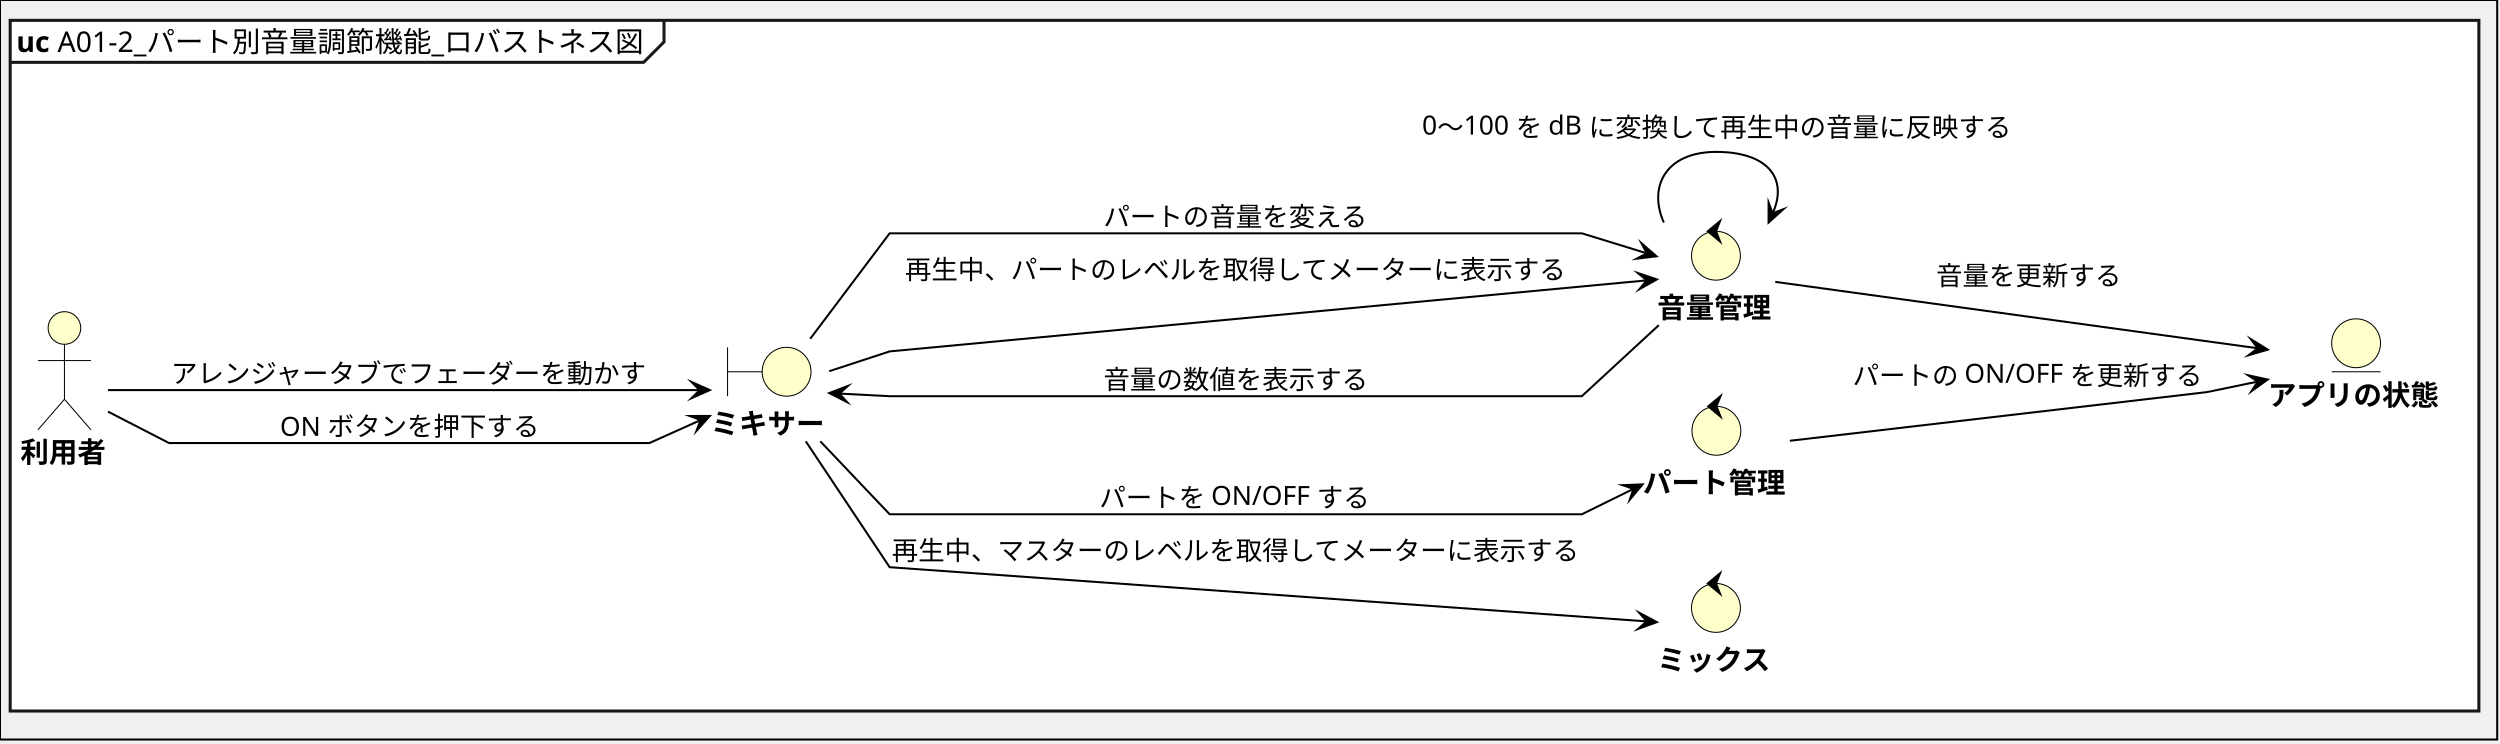
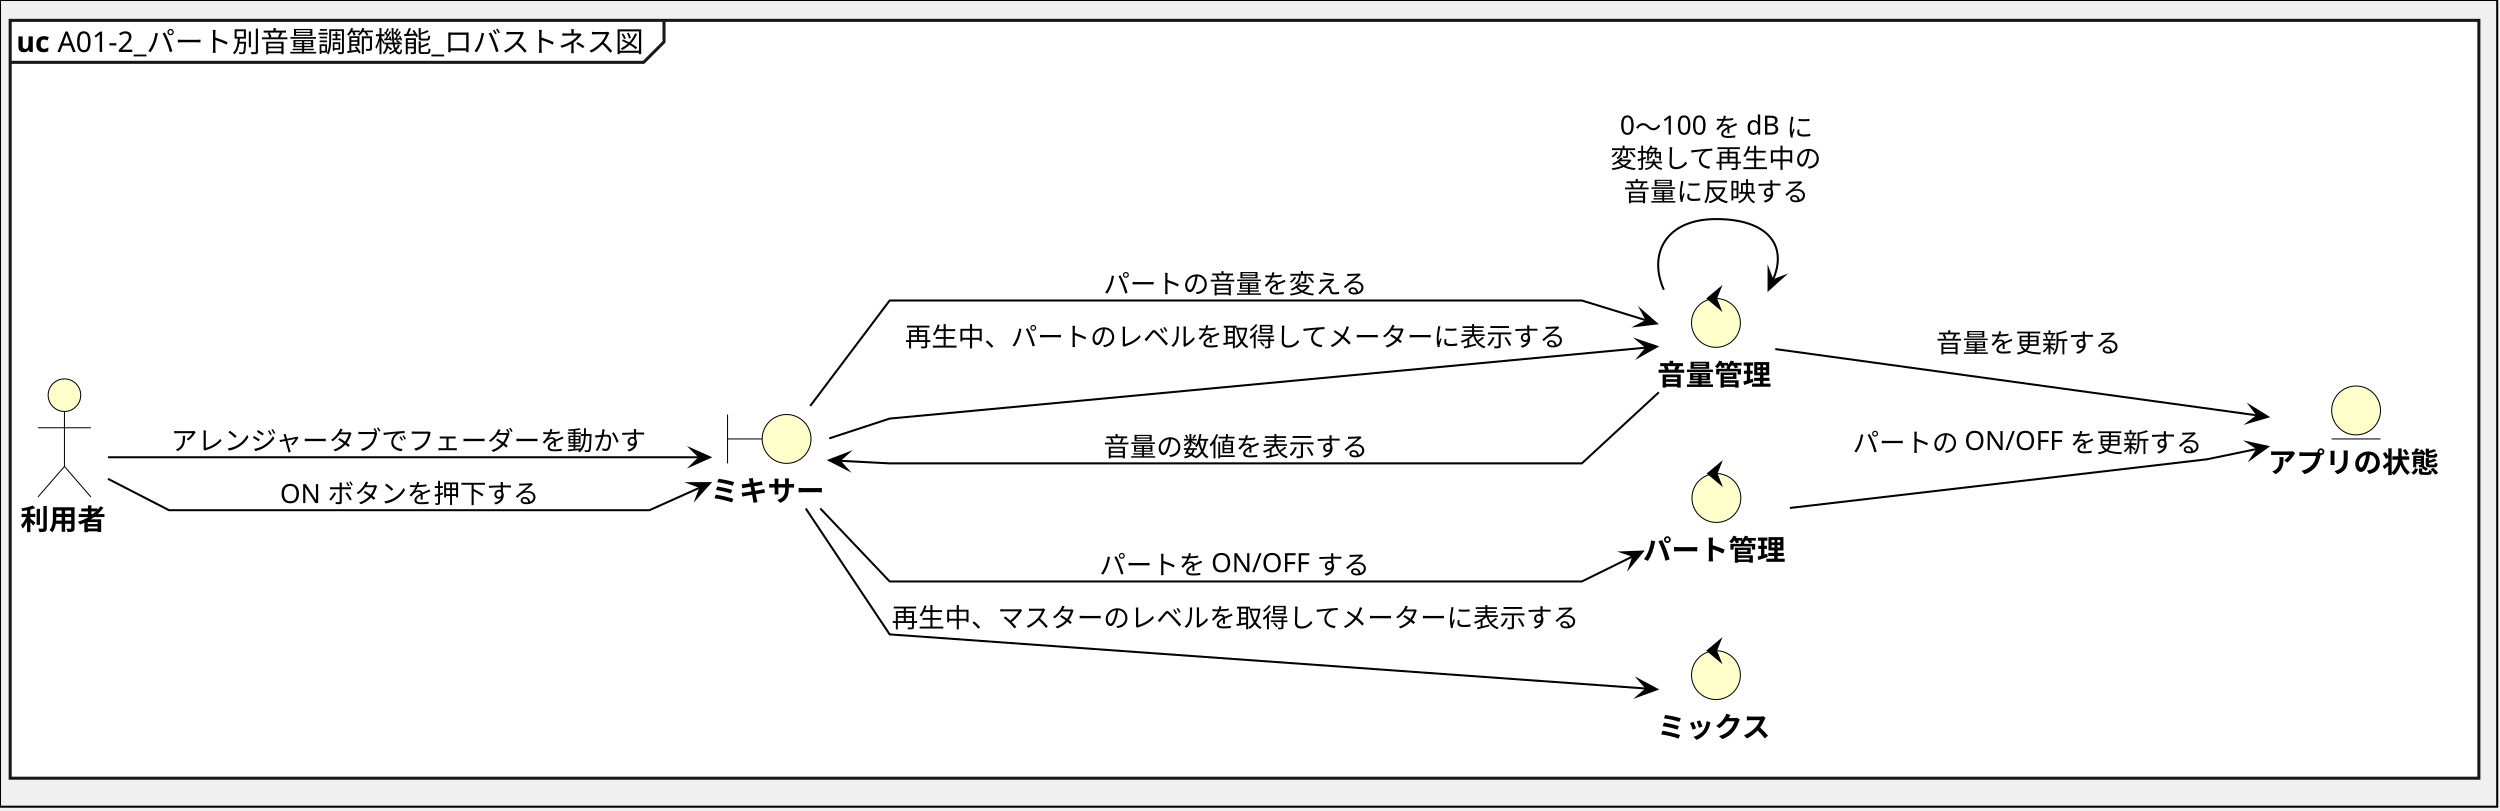
- <svg xmlns="http://www.w3.org/2000/svg" version="1.1" data-diagram-type="DESCRIPTION" style="width:1228px;height:365px;background:#FFFFFF;" width="1228px" height="365px" viewBox="0 0 1228 365" zoomAndPan="magnify" preserveAspectRatio="none" contentStyleType="text/css">
+ <svg xmlns="http://www.w3.org/2000/svg" version="1.1" data-diagram-type="DESCRIPTION" style="width:1228px;height:398px;background:#FFFFFF;" width="1228px" height="398px" viewBox="0 0 1228 398" zoomAndPan="magnify" preserveAspectRatio="none" contentStyleType="text/css">
  <defs />
  <g font-family="sans-serif" lengthAdjust="spacing">
-     <rect x="0" y="0" width="1226.625" height="363.252" fill="none" style="stroke:#000;stroke-width:1;" />
-     <rect x="5" y="10" width="1212.625" height="339.252" fill="#FFF" style="stroke:#181818;stroke-width:1.5;" />
+     <rect x="0" y="0" width="1226.625" height="396.252" fill="none" style="stroke:#000;stroke-width:1;" />
+     <rect x="5" y="10" width="1212.625" height="372.252" fill="#FFF" style="stroke:#181818;stroke-width:1.5;" />
    <path d="M326.158,10 L326.158,20.609 L316.158,30.609 L5,30.609" style="stroke:#181818;stroke-width:1.5;" fill="none" />
    <text x="8" y="25.533" fill="#000" font-size="14" textLength="16.338" font-weight="700">uc</text>
    <text x="28.228" y="25.533" fill="#000" font-size="14" textLength="290.931">A01-2_パート別音量調節機能_ロバストネス図</text>
    <g class="entity" data-qualified-name="A1" id="ent0001" data-source-line="4">
-       <ellipse cx="31.656" cy="161.109" rx="8" ry="8" fill="#FFC" style="stroke:#000;stroke-width:0.5;" />
-       <path d="M31.656,169.109 L31.656,196.109 M18.656,177.109 L44.656,177.109 M31.656,196.109 L18.656,211.109 M31.656,196.109 L44.656,211.109" style="stroke:#000;stroke-width:0.5;" fill="none" />
-       <text x="10" y="227.143" fill="#000" font-size="14" textLength="43.313" font-weight="700">利用者</text>
+       <ellipse cx="31.656" cy="194.109" rx="8" ry="8" fill="#FFC" style="stroke:#000;stroke-width:0.5;" />
+       <path d="M31.656,202.109 L31.656,229.109 M18.656,210.109 L44.656,210.109 M31.656,229.109 L18.656,244.109 M31.656,229.109 L44.656,244.109" style="stroke:#000;stroke-width:0.5;" fill="none" />
+       <text x="10" y="260.143" fill="#000" font-size="14" textLength="43.313" font-weight="700">利用者</text>
    </g>
    <g class="entity" data-qualified-name="B1" id="ent0002" data-source-line="5">
-       <path d="M357.375,170.609 L357.375,194.609 M357.375,182.609 L374.375,182.609" style="stroke:#000;stroke-width:0.5;" fill="none" />
-       <ellipse cx="386.375" cy="182.609" rx="12" ry="12" fill="#FFC" style="stroke:#000;stroke-width:0.5;" />
-       <text x="349" y="213.143" fill="#000" font-size="14" textLength="57.75" font-weight="700">ミキサー</text>
+       <path d="M357.375,203.609 L357.375,227.609 M357.375,215.609 L374.375,215.609" style="stroke:#000;stroke-width:0.5;" fill="none" />
+       <ellipse cx="386.375" cy="215.609" rx="12" ry="12" fill="#FFC" style="stroke:#000;stroke-width:0.5;" />
+       <text x="349" y="246.143" fill="#000" font-size="14" textLength="57.75" font-weight="700">ミキサー</text>
    </g>
    <g class="entity" data-qualified-name="C1" id="ent0003" data-source-line="6">
-       <ellipse cx="842.875" cy="125.609" rx="12" ry="12" fill="#FFC" style="stroke:#000;stroke-width:0.5;" />
-       <polygon points="838.875,113.609,844.875,108.609,842.875,113.609,844.875,118.609,838.875,113.609" fill="#000" style="stroke:#000;stroke-width:1;stroke-linejoin:miter;stroke-miterlimit:10;" />
-       <text x="814" y="156.143" fill="#000" font-size="14" textLength="57.75" font-weight="700">音量管理</text>
+       <ellipse cx="842.875" cy="158.609" rx="12" ry="12" fill="#FFC" style="stroke:#000;stroke-width:0.5;" />
+       <polygon points="838.875,146.609,844.875,141.609,842.875,146.609,844.875,151.609,838.875,146.609" fill="#000" style="stroke:#000;stroke-width:1;stroke-linejoin:miter;stroke-miterlimit:10;" />
+       <text x="814" y="189.143" fill="#000" font-size="14" textLength="57.75" font-weight="700">音量管理</text>
    </g>
    <g class="entity" data-qualified-name="C2" id="ent0004" data-source-line="7">
-       <ellipse cx="843.094" cy="211.609" rx="12" ry="12" fill="#FFC" style="stroke:#000;stroke-width:0.5;" />
-       <polygon points="839.094,199.609,845.094,194.609,843.094,199.609,845.094,204.609,839.094,199.609" fill="#000" style="stroke:#000;stroke-width:1;stroke-linejoin:miter;stroke-miterlimit:10;" />
-       <text x="807" y="242.143" fill="#000" font-size="14" textLength="72.188" font-weight="700">パート管理</text>
+       <ellipse cx="843.094" cy="244.609" rx="12" ry="12" fill="#FFC" style="stroke:#000;stroke-width:0.5;" />
+       <polygon points="839.094,232.609,845.094,227.609,843.094,232.609,845.094,237.609,839.094,232.609" fill="#000" style="stroke:#000;stroke-width:1;stroke-linejoin:miter;stroke-miterlimit:10;" />
+       <text x="807" y="275.143" fill="#000" font-size="14" textLength="72.188" font-weight="700">パート管理</text>
    </g>
    <g class="entity" data-qualified-name="C3" id="ent0005" data-source-line="8">
-       <ellipse cx="842.875" cy="298.609" rx="12" ry="12" fill="#FFC" style="stroke:#000;stroke-width:0.5;" />
-       <polygon points="838.875,286.609,844.875,281.609,842.875,286.609,844.875,291.609,838.875,286.609" fill="#000" style="stroke:#000;stroke-width:1;stroke-linejoin:miter;stroke-miterlimit:10;" />
-       <text x="814" y="329.143" fill="#000" font-size="14" textLength="57.75" font-weight="700">ミックス</text>
+       <ellipse cx="842.875" cy="331.609" rx="12" ry="12" fill="#FFC" style="stroke:#000;stroke-width:0.5;" />
+       <polygon points="838.875,319.609,844.875,314.609,842.875,319.609,844.875,324.609,838.875,319.609" fill="#000" style="stroke:#000;stroke-width:1;stroke-linejoin:miter;stroke-miterlimit:10;" />
+       <text x="814" y="362.143" fill="#000" font-size="14" textLength="57.75" font-weight="700">ミックス</text>
    </g>
    <g class="entity" data-qualified-name="E1" id="ent0006" data-source-line="9">
-       <ellipse cx="1157.313" cy="168.609" rx="12" ry="12" fill="#FFC" style="stroke:#000;stroke-width:0.5;" />
-       <line x1="1145.313" y1="182.609" x2="1169.313" y2="182.609" style="stroke:#000;stroke-width:0.5;" />
-       <text x="1114" y="199.143" fill="#000" font-size="14" textLength="86.625" font-weight="700">アプリの状態</text>
+       <ellipse cx="1157.313" cy="201.609" rx="12" ry="12" fill="#FFC" style="stroke:#000;stroke-width:0.5;" />
+       <line x1="1145.313" y1="215.609" x2="1169.313" y2="215.609" style="stroke:#000;stroke-width:0.5;" />
+       <text x="1114" y="232.143" fill="#000" font-size="14" textLength="86.625" font-weight="700">アプリの状態</text>
    </g>
    <g class="link" data-entity-1="ent0001" data-entity-2="ent0002" id="lnk7" data-source-line="11" data-link-type="dependency">
-       <path d="M53.02,191.609 C111.83,191.609 276.09,191.609 343.65,191.609" style="stroke:#000;stroke-width:1;" fill="none" id="A1-to-B1" />
-       <polygon points="348.65,191.609,339.65,187.609,343.65,191.609,339.65,195.609,348.65,191.609" fill="#000" style="stroke:#000;stroke-width:1;stroke-linejoin:miter;stroke-miterlimit:10;" />
-       <text x="84" y="188.104" fill="#000" font-size="13" textLength="234">アレンジャータブでフェーダーを動かす</text>
+       <path d="M53.02,224.609 C111.83,224.609 276.09,224.609 343.65,224.609" style="stroke:#000;stroke-width:1;" fill="none" id="A1-to-B1" />
+       <polygon points="348.65,224.609,339.65,220.609,343.65,224.609,339.65,228.609,348.65,224.609" fill="#000" style="stroke:#000;stroke-width:1;stroke-linejoin:miter;stroke-miterlimit:10;" />
+       <text x="84" y="221.104" fill="#000" font-size="13" textLength="234">アレンジャータブでフェーダーを動かす</text>
    </g>
    <g class="link" data-entity-1="ent0001" data-entity-2="ent0002" id="lnk8" data-source-line="12" data-link-type="dependency">
-       <path d="M53.04,202.189 C67.02,209.379 83,217.609 83,217.609 C83,217.609 319,217.609 319,217.609 C319,217.609 329.398,212.955 344.118,206.355" style="stroke:#000;stroke-width:1;" fill="none" id="A1-to-B1-1" />
-       <polygon points="348.68,204.309,338.831,204.342,344.118,206.355,342.104,211.641,348.68,204.309" fill="#000" style="stroke:#000;stroke-width:1;stroke-linejoin:miter;stroke-miterlimit:10;" />
-       <text x="137.5" y="214.104" fill="#000" font-size="13" textLength="127.112">ON ボタンを押下する</text>
+       <path d="M53.04,235.189 C67.02,242.379 83,250.609 83,250.609 C83,250.609 319,250.609 319,250.609 C319,250.609 329.398,245.955 344.118,239.355" style="stroke:#000;stroke-width:1;" fill="none" id="A1-to-B1-1" />
+       <polygon points="348.68,237.309,338.831,237.342,344.118,239.355,342.104,244.641,348.68,237.309" fill="#000" style="stroke:#000;stroke-width:1;stroke-linejoin:miter;stroke-miterlimit:10;" />
+       <text x="137.5" y="247.104" fill="#000" font-size="13" textLength="127.112">ON ボタンを押下する</text>
    </g>
    <g class="link" data-entity-1="ent0002" data-entity-2="ent0003" id="lnk9" data-source-line="13" data-link-type="dependency">
-       <path d="M397.99,166.399 C414.91,143.939 437,114.609 437,114.609 C437,114.609 777,114.609 777,114.609 C777,114.609 791.381,119.039 808.901,124.429" style="stroke:#000;stroke-width:1;" fill="none" id="B1-to-C1" />
-       <polygon points="813.68,125.899,806.254,119.43,808.901,124.429,803.902,127.076,813.68,125.899" fill="#000" style="stroke:#000;stroke-width:1;stroke-linejoin:miter;stroke-miterlimit:10;" />
-       <text x="542" y="111.104" fill="#000" font-size="13" textLength="130">パートの音量を変える</text>
+       <path d="M397.99,199.399 C414.91,176.939 437,147.609 437,147.609 C437,147.609 777,147.609 777,147.609 C777,147.609 791.381,152.039 808.901,157.429" style="stroke:#000;stroke-width:1;" fill="none" id="B1-to-C1" />
+       <polygon points="813.68,158.899,806.254,152.43,808.901,157.429,803.902,160.076,813.68,158.899" fill="#000" style="stroke:#000;stroke-width:1;stroke-linejoin:miter;stroke-miterlimit:10;" />
+       <text x="542" y="144.104" fill="#000" font-size="13" textLength="130">パートの音量を変える</text>
    </g>
    <g class="link" data-entity-1="ent0003" data-entity-2="ent0002" id="lnk12" data-source-line="16" data-link-type="dependency">
-       <path d="M814.81,159.709 C797,176.149 777,194.609 777,194.609 C777,194.609 437,194.609 437,194.609 C437,194.609 427.033,194.101 412.313,193.331" style="stroke:#000;stroke-width:1;" fill="none" id="C1-to-B1" />
-       <polygon points="407.32,193.069,416.099,197.534,412.313,193.331,416.517,189.545,407.32,193.069" fill="#000" style="stroke:#000;stroke-width:1;stroke-linejoin:miter;stroke-miterlimit:10;" />
-       <text x="542" y="191.104" fill="#000" font-size="13" textLength="130">音量の数値を表示する</text>
+       <path d="M814.81,192.709 C797,209.149 777,227.609 777,227.609 C777,227.609 437,227.609 437,227.609 C437,227.609 427.033,227.101 412.313,226.331" style="stroke:#000;stroke-width:1;" fill="none" id="C1-to-B1" />
+       <polygon points="407.32,226.069,416.099,230.534,412.313,226.331,416.517,222.545,407.32,226.069" fill="#000" style="stroke:#000;stroke-width:1;stroke-linejoin:miter;stroke-miterlimit:10;" />
+       <text x="542" y="224.104" fill="#000" font-size="13" textLength="130">音量の数値を表示する</text>
    </g>
    <g class="link" data-entity-1="ent0002" data-entity-2="ent0003" id="lnk15" data-source-line="19" data-link-type="dependency">
-       <path d="M407.32,182.329 C422.04,177.509 437,172.609 437,172.609 C437,172.609 717.022,146.337 808.862,137.717" style="stroke:#000;stroke-width:1;" fill="none" id="B1-to-C1-1" />
-       <polygon points="813.84,137.249,804.506,134.108,808.862,137.717,805.253,142.073,813.84,137.249" fill="#000" style="stroke:#000;stroke-width:1;stroke-linejoin:miter;stroke-miterlimit:10;" />
-       <text x="444.5" y="137.104" fill="#000" font-size="13" textLength="325">再生中、パートのレベルを取得してメーターに表示する</text>
+       <path d="M407.32,215.329 C422.04,210.509 437,205.609 437,205.609 C437,205.609 717.022,179.337 808.862,170.717" style="stroke:#000;stroke-width:1;" fill="none" id="B1-to-C1-1" />
+       <polygon points="813.84,170.249,804.506,167.108,808.862,170.717,805.253,175.073,813.84,170.249" fill="#000" style="stroke:#000;stroke-width:1;stroke-linejoin:miter;stroke-miterlimit:10;" />
+       <text x="444.5" y="170.104" fill="#000" font-size="13" textLength="325">再生中、パートのレベルを取得してメーターに表示する</text>
    </g>
    <g class="link" data-entity-1="ent0003" data-entity-2="ent0006" id="lnk10" data-source-line="14" data-link-type="dependency">
-       <path d="M872.01,138.459 C926.91,146.019 1044.037,162.138 1108.987,171.068" style="stroke:#000;stroke-width:1;" fill="none" id="C1-to-E1" />
-       <polygon points="1113.94,171.749,1105.569,166.561,1108.987,171.068,1104.479,174.486,1113.94,171.749" fill="#000" style="stroke:#000;stroke-width:1;stroke-linejoin:miter;stroke-miterlimit:10;" />
-       <text x="951" y="140.104" fill="#000" font-size="13" textLength="91">音量を更新する</text>
+       <path d="M872.01,171.459 C926.91,179.019 1044.037,195.138 1108.987,204.068" style="stroke:#000;stroke-width:1;" fill="none" id="C1-to-E1" />
+       <polygon points="1113.94,204.749,1105.569,199.561,1108.987,204.068,1104.479,207.486,1113.94,204.749" fill="#000" style="stroke:#000;stroke-width:1;stroke-linejoin:miter;stroke-miterlimit:10;" />
+       <text x="951" y="173.104" fill="#000" font-size="13" textLength="91">音量を更新する</text>
    </g>
    <g class="link" data-entity-1="ent0003" data-entity-2="ent0003" id="lnk11" data-source-line="15" data-link-type="dependency">
-       <path d="M817.28,109.329 C809.49,91.839 818.06,74.609 843,74.609 C867.94,74.609 878.544,87.272 870.754,104.762" style="stroke:#000;stroke-width:1;" fill="none" id="C1-to-C1" />
-       <polygon points="868.72,109.329,876.036,102.735,870.754,104.762,868.728,99.481,868.72,109.329" fill="#000" style="stroke:#000;stroke-width:1;stroke-linejoin:miter;stroke-miterlimit:10;" />
-       <text x="698.5" y="66.104" fill="#000" font-size="13" textLength="289.656">0〜100 を dB に変換して再生中の音量に反映する</text>
+       <path d="M817.28,142.329 C809.49,124.839 818.06,107.609 843,107.609 C867.94,107.609 878.544,120.272 870.754,137.762" style="stroke:#000;stroke-width:1;" fill="none" id="C1-to-C1" />
+       <polygon points="868.72,142.329,876.036,135.735,870.754,137.762,868.728,132.481,868.72,142.329" fill="#000" style="stroke:#000;stroke-width:1;stroke-linejoin:miter;stroke-miterlimit:10;" />
+       <text x="795.672" y="66.104" fill="#000" font-size="13" textLength="94.656">0〜100 を dB に</text>
+       <text x="791" y="82.456" fill="#000" font-size="13" textLength="104">変換して再生中の</text>
+       <text x="797.5" y="98.808" fill="#000" font-size="13" textLength="91">音量に反映する</text>
    </g>
    <g class="link" data-entity-1="ent0002" data-entity-2="ent0004" id="lnk13" data-source-line="17" data-link-type="dependency">
-       <path d="M402.93,216.769 C418.9,233.579 437,252.609 437,252.609 C437,252.609 777,252.609 777,252.609 C777,252.609 787.034,247.667 802.354,240.127" style="stroke:#000;stroke-width:1;" fill="none" id="B1-to-C2" />
-       <polygon points="806.84,237.919,796.999,238.305,802.354,240.127,800.531,245.483,806.84,237.919" fill="#000" style="stroke:#000;stroke-width:1;stroke-linejoin:miter;stroke-miterlimit:10;" />
-       <text x="540" y="249.104" fill="#000" font-size="13" textLength="134.329">パートを ON/OFF する</text>
+       <path d="M402.93,249.769 C418.9,266.579 437,285.609 437,285.609 C437,285.609 777,285.609 777,285.609 C777,285.609 787.034,280.667 802.354,273.127" style="stroke:#000;stroke-width:1;" fill="none" id="B1-to-C2" />
+       <polygon points="806.84,270.919,796.999,271.305,802.354,273.127,800.531,278.483,806.84,270.919" fill="#000" style="stroke:#000;stroke-width:1;stroke-linejoin:miter;stroke-miterlimit:10;" />
+       <text x="540" y="282.104" fill="#000" font-size="13" textLength="134.329">パートを ON/OFF する</text>
    </g>
    <g class="link" data-entity-1="ent0004" data-entity-2="ent0006" id="lnk14" data-source-line="18" data-link-type="dependency">
-       <path d="M879.16,216.509 C945.82,208.729 1084,192.609 1084,192.609 C1084,192.609 1093.234,190.704 1109.014,187.434" style="stroke:#000;stroke-width:1;" fill="none" id="C2-to-E1" />
-       <polygon points="1113.91,186.419,1104.286,184.329,1109.014,187.434,1105.909,192.162,1113.91,186.419" fill="#000" style="stroke:#000;stroke-width:1;stroke-linejoin:miter;stroke-miterlimit:10;" />
-       <text x="910" y="189.104" fill="#000" font-size="13" textLength="173.329">パートの ON/OFF を更新する</text>
+       <path d="M879.16,249.509 C945.82,241.729 1084,225.609 1084,225.609 C1084,225.609 1093.234,223.704 1109.014,220.434" style="stroke:#000;stroke-width:1;" fill="none" id="C2-to-E1" />
+       <polygon points="1113.91,219.419,1104.286,217.329,1109.014,220.434,1105.909,225.162,1113.91,219.419" fill="#000" style="stroke:#000;stroke-width:1;stroke-linejoin:miter;stroke-miterlimit:10;" />
+       <text x="910" y="222.104" fill="#000" font-size="13" textLength="173.329">パートの ON/OFF を更新する</text>
    </g>
    <g class="link" data-entity-1="ent0002" data-entity-2="ent0005" id="lnk16" data-source-line="20" data-link-type="dependency">
-       <path d="M395.78,216.769 C412.91,242.469 437,278.609 437,278.609 C437,278.609 717.013,298.663 808.853,305.233" style="stroke:#000;stroke-width:1;" fill="none" id="B1-to-C3" />
-       <polygon points="813.84,305.589,805.148,300.957,808.853,305.233,804.578,308.937,813.84,305.589" fill="#000" style="stroke:#000;stroke-width:1;stroke-linejoin:miter;stroke-miterlimit:10;" />
-       <text x="438" y="275.104" fill="#000" font-size="13" textLength="338">再生中、マスターのレベルを取得してメーターに表示する</text>
+       <path d="M395.78,249.769 C412.91,275.469 437,311.609 437,311.609 C437,311.609 717.013,331.663 808.853,338.233" style="stroke:#000;stroke-width:1;" fill="none" id="B1-to-C3" />
+       <polygon points="813.84,338.589,805.148,333.957,808.853,338.233,804.578,341.937,813.84,338.589" fill="#000" style="stroke:#000;stroke-width:1;stroke-linejoin:miter;stroke-miterlimit:10;" />
+       <text x="438" y="308.104" fill="#000" font-size="13" textLength="338">再生中、マスターのレベルを取得してメーターに表示する</text>
    </g>
  </g>
</svg>
